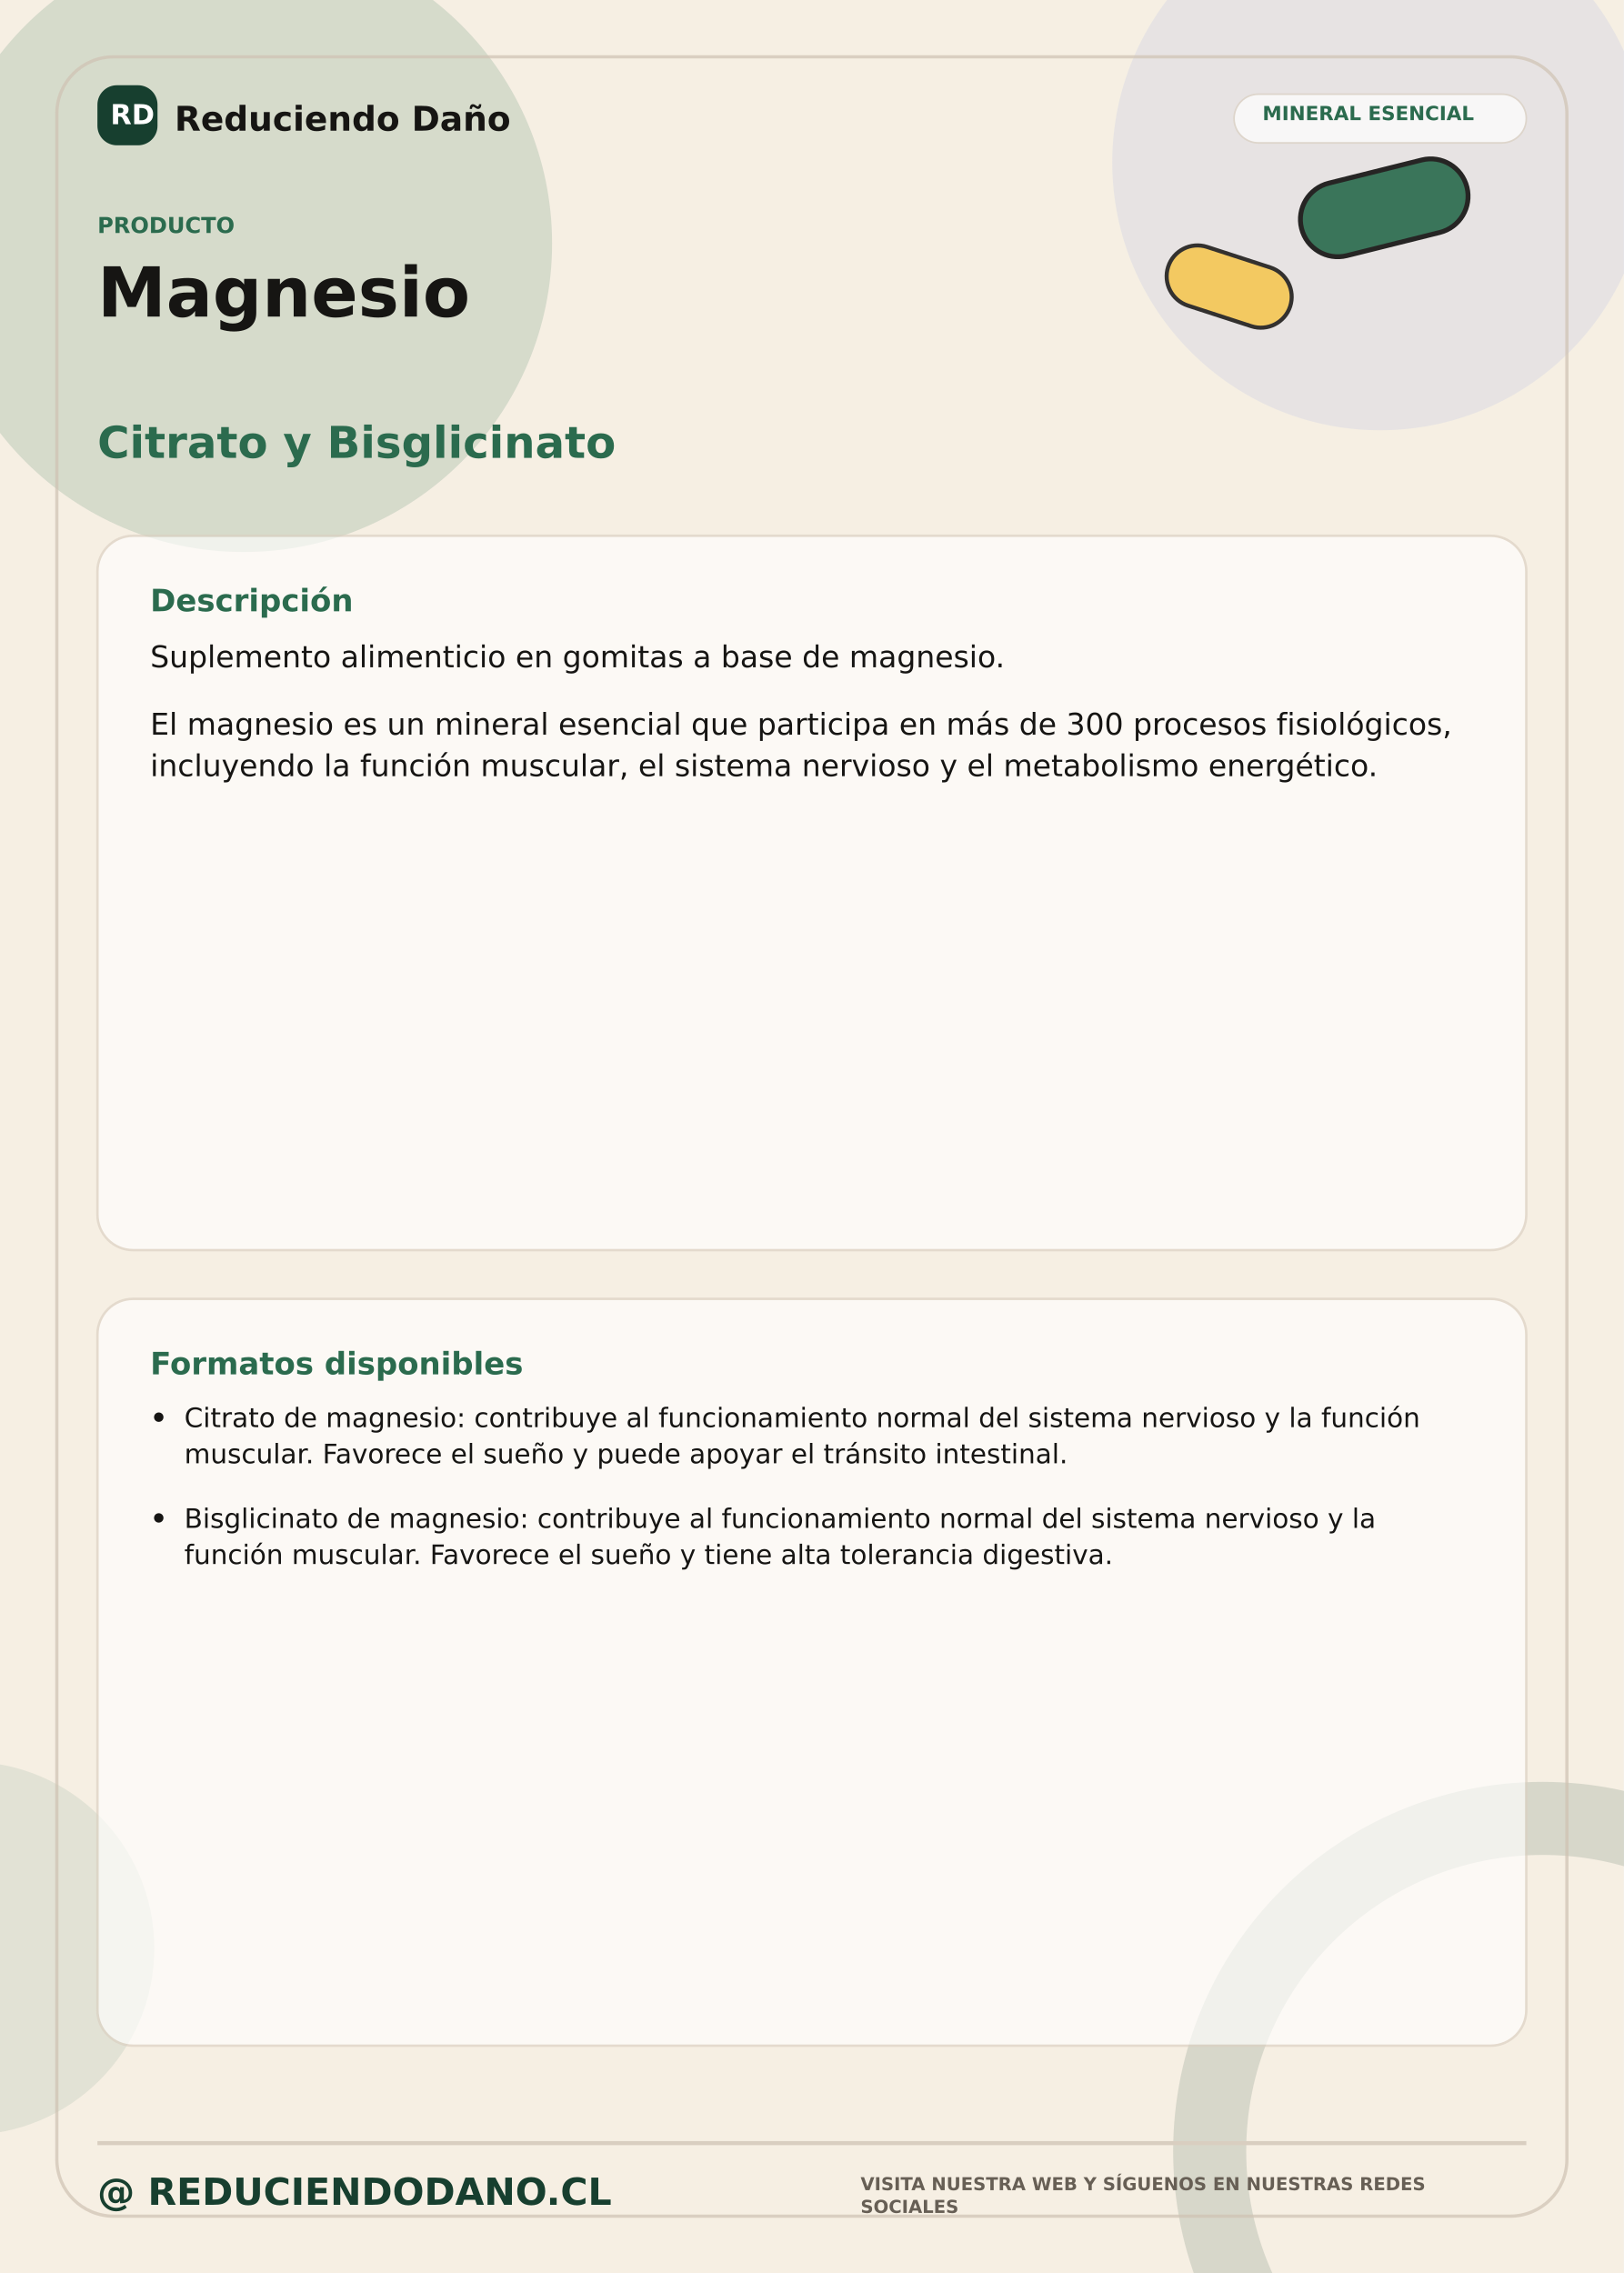
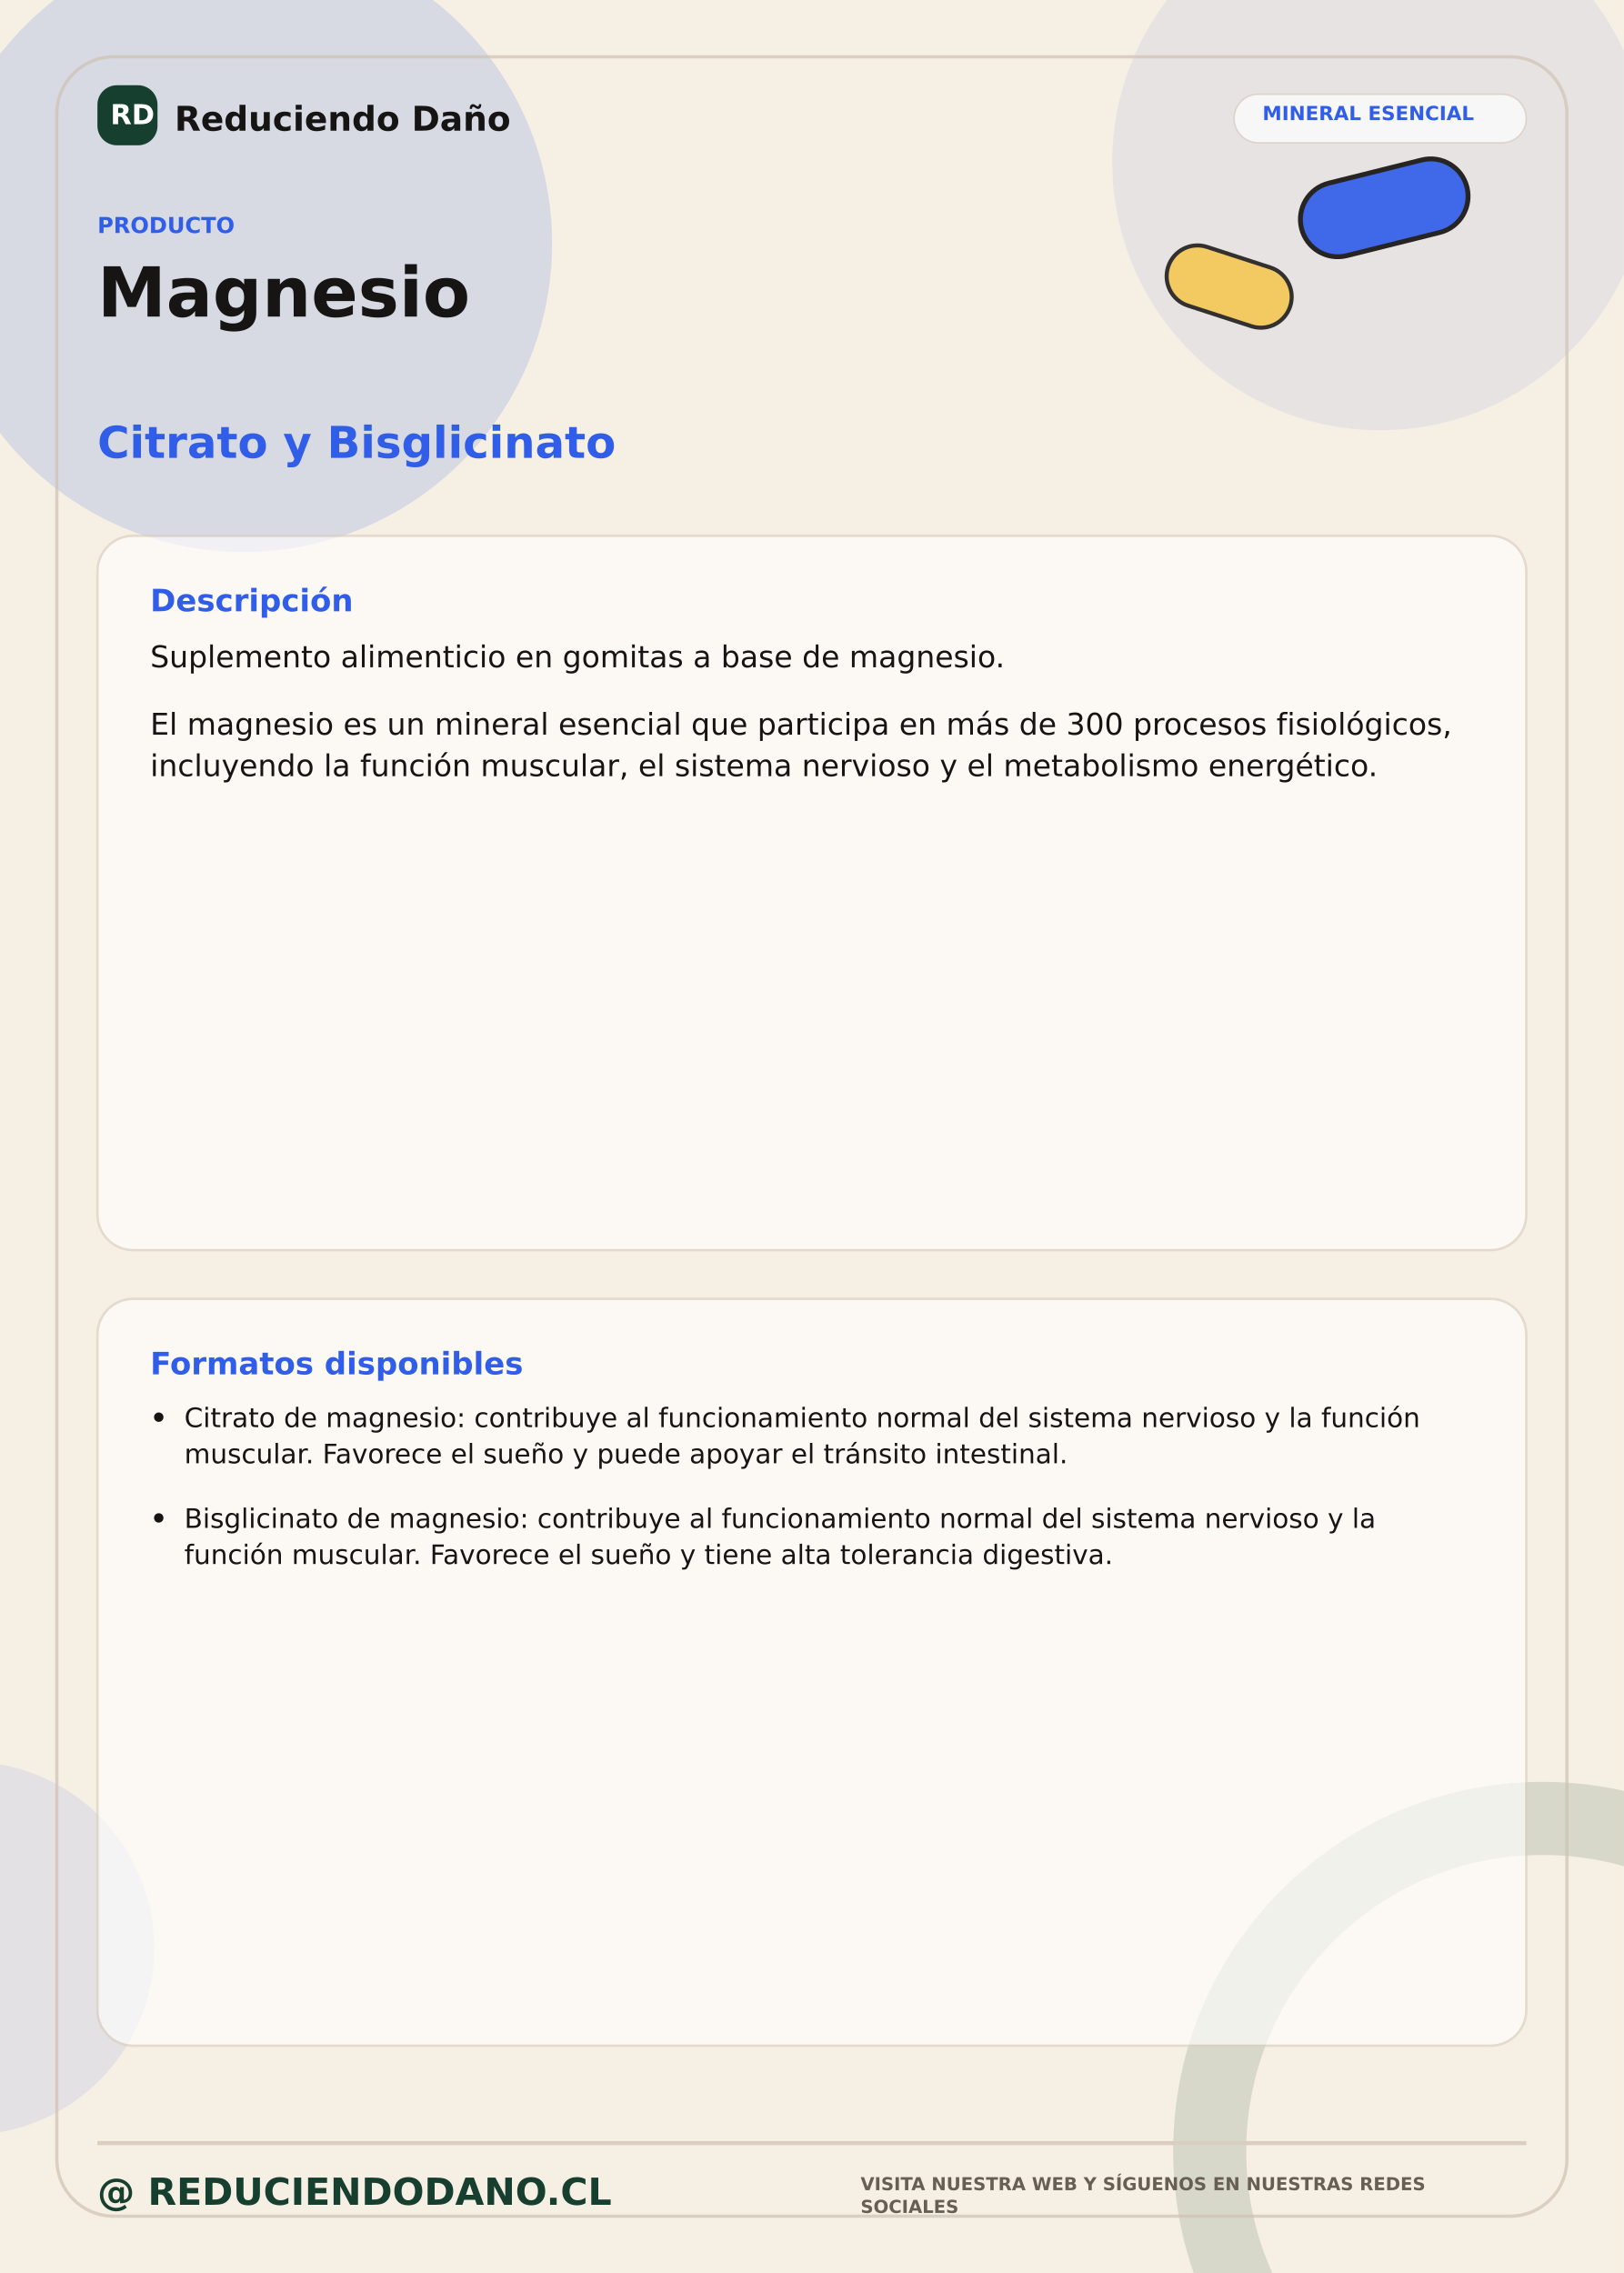
<svg xmlns="http://www.w3.org/2000/svg" width="2000px" height="2800px" viewBox="0 0 2000 2800">
  <g id="fondo_editable">
    <rect x="0" y="0" width="2000" height="2800" rx="0" fill="#F6EFE3" />
-     <circle cx="300" cy="300" r="380" fill="#2B6B4E" opacity=".16" />
+     <circle cx="300" cy="300" r="380" fill="#315EE8" opacity=".16" />
    <circle cx="1700" cy="200" r="330" fill="#315EE8" opacity=".08" />
    <circle cx="1900" cy="2650" r="410" fill="none" stroke="#173F2F" stroke-width="90" opacity=".14" />
-     <circle cx="-40" cy="2400" r="230" fill="#2B6B4E" opacity=".10" />
+     <circle cx="-40" cy="2400" r="230" fill="#315EE8" opacity=".10" />
  </g>
  <g id="marco_y_decoracion_editable">
    <rect x="70" y="70" width="1860" height="2660" rx="70" fill="none" stroke="#CFC2B2" stroke-width="4" opacity=".7" />
-     <rect x="1600" y="210" width="210" height="92" rx="46" fill="#2B6B4E" stroke="#161513" stroke-width="6" transform="rotate(-14 1705 256)" opacity=".92" />
+     <rect x="1600" y="210" width="210" height="92" rx="46" fill="#315EE8" stroke="#161513" stroke-width="6" transform="rotate(-14 1705 256)" opacity=".92" />
    <rect x="1435" y="315" width="158" height="76" rx="38" fill="#F5C54D" stroke="#161513" stroke-width="5" transform="rotate(18 1514 353)" opacity=".86" />
  </g>
  <g id="header_marca">
    <rect x="120" y="105" width="74" height="74" rx="24" fill="#173F2F" />
    <text class="txt" x="136" y="153" fill="#FFFFFF" font-family="DejaVu Sans, Arial, Helvetica, sans-serif" font-size="34" font-weight="700">RD</text>
    <text class="txt" x="215" y="161" fill="#161513" font-family="DejaVu Sans, Arial, Helvetica, sans-serif" font-size="42" font-weight="700">Reduciendo Daño</text>
    <rect x="1520" y="116" width="360" height="60" rx="30" fill="#FFFFFF" stroke="#D9CEC0" stroke-width="2" opacity=".7" />
-     <text class="txt" x="1555" y="148" fill="#2B6B4E" font-family="DejaVu Sans, Arial, Helvetica, sans-serif" font-size="24" font-weight="700">MINERAL ESENCIAL</text>
+     <text class="txt" x="1555" y="148" fill="#315EE8" font-family="DejaVu Sans, Arial, Helvetica, sans-serif" font-size="24" font-weight="700">MINERAL ESENCIAL</text>
  </g>
  <g id="titulo">
-     <text class="txt" x="120" y="287" fill="#2B6B4E" font-family="DejaVu Sans, Arial, Helvetica, sans-serif" font-size="27" font-weight="700">PRODUCTO</text>
+     <text class="txt" x="120" y="287" fill="#315EE8" font-family="DejaVu Sans, Arial, Helvetica, sans-serif" font-size="27" font-weight="700">PRODUCTO</text>
    <text class="txt" x="120" y="390" fill="#161513" font-family="DejaVu Sans, Arial, Helvetica, sans-serif" font-size="85" font-weight="700">Magnesio</text>
-     <text class="txt" x="120" y="564" fill="#2B6B4E" font-family="DejaVu Sans, Arial, Helvetica, sans-serif" font-size="54" font-weight="700">Citrato y Bisglicinato</text>
+     <text class="txt" x="120" y="564" fill="#315EE8" font-family="DejaVu Sans, Arial, Helvetica, sans-serif" font-size="54" font-weight="700">Citrato y Bisglicinato</text>
  </g>
  <g id="cajas_editables">
    <rect x="120" y="660" width="1760" height="880" rx="44" fill="#FFFFFF" stroke="#D9CEC0" stroke-width="3" opacity=".64" />
    <rect x="120" y="1600" width="1760" height="920" rx="44" fill="#FFFFFF" stroke="#D9CEC0" stroke-width="3" opacity=".64" />
  </g>
  <g id="contenido_texto">
-     <text class="txt" x="185" y="753" fill="#2B6B4E" font-family="DejaVu Sans, Arial, Helvetica, sans-serif" font-size="38" font-weight="700">Descripción</text>
+     <text class="txt" x="185" y="753" fill="#315EE8" font-family="DejaVu Sans, Arial, Helvetica, sans-serif" font-size="38" font-weight="700">Descripción</text>
    <text class="txt" x="185" y="822" fill="#161513" font-family="DejaVu Sans, Arial, Helvetica, sans-serif" font-size="37" font-weight="400">Suplemento alimenticio en gomitas a base de magnesio.</text>
    <text class="txt" x="185" y="905.06" fill="#161513" font-family="DejaVu Sans, Arial, Helvetica, sans-serif" font-size="37" font-weight="400">El magnesio es un mineral esencial que participa en más de 300 procesos fisiológicos,</text>
    <text class="txt" x="185" y="956.12" fill="#161513" font-family="DejaVu Sans, Arial, Helvetica, sans-serif" font-size="37" font-weight="400">incluyendo la función muscular, el sistema nervioso y el metabolismo energético.</text>
-     <text class="txt" x="185" y="1693" fill="#2B6B4E" font-family="DejaVu Sans, Arial, Helvetica, sans-serif" font-size="38" font-weight="700">Formatos disponibles</text>
+     <text class="txt" x="185" y="1693" fill="#315EE8" font-family="DejaVu Sans, Arial, Helvetica, sans-serif" font-size="38" font-weight="700">Formatos disponibles</text>
    <text x="185" y="1758" fill="#161513" font-family="DejaVu Sans, Arial, Helvetica, sans-serif" font-size="33" font-weight="700">•</text>
    <text class="txt" x="227" y="1758" fill="#161513" font-family="DejaVu Sans, Arial, Helvetica, sans-serif" font-size="33" font-weight="400">Citrato de magnesio: contribuye al funcionamiento normal del sistema nervioso y la función</text>
    <text class="txt" x="227" y="1802.55" fill="#161513" font-family="DejaVu Sans, Arial, Helvetica, sans-serif" font-size="33" font-weight="400">muscular. Favorece el sueño y puede apoyar el tránsito intestinal.</text>
    <text x="185" y="1882.1" fill="#161513" font-family="DejaVu Sans, Arial, Helvetica, sans-serif" font-size="33" font-weight="700">•</text>
    <text class="txt" x="227" y="1882.1" fill="#161513" font-family="DejaVu Sans, Arial, Helvetica, sans-serif" font-size="33" font-weight="400">Bisglicinato de magnesio: contribuye al funcionamiento normal del sistema nervioso y la</text>
    <text class="txt" x="227" y="1926.65" fill="#161513" font-family="DejaVu Sans, Arial, Helvetica, sans-serif" font-size="33" font-weight="400">función muscular. Favorece el sueño y tiene alta tolerancia digestiva.</text>
  </g>
  <g id="footer">
    <line x1="120" y1="2640" x2="1880" y2="2640" stroke="#D9CEC0" stroke-width="5" />
    <text class="txt" x="120" y="2716" fill="#173F2F" font-family="DejaVu Sans, Arial, Helvetica, sans-serif" font-size="46" font-weight="700">@ REDUCIENDODANO.CL</text>
    <text class="txt" x="1060" y="2698" fill="#675F55" font-family="DejaVu Sans, Arial, Helvetica, sans-serif" font-size="22" font-weight="700">VISITA NUESTRA WEB Y SÍGUENOS EN NUESTRAS REDES</text>
    <text class="txt" x="1060" y="2726" fill="#675F55" font-family="DejaVu Sans, Arial, Helvetica, sans-serif" font-size="22" font-weight="700">SOCIALES</text>
  </g>
</svg>
